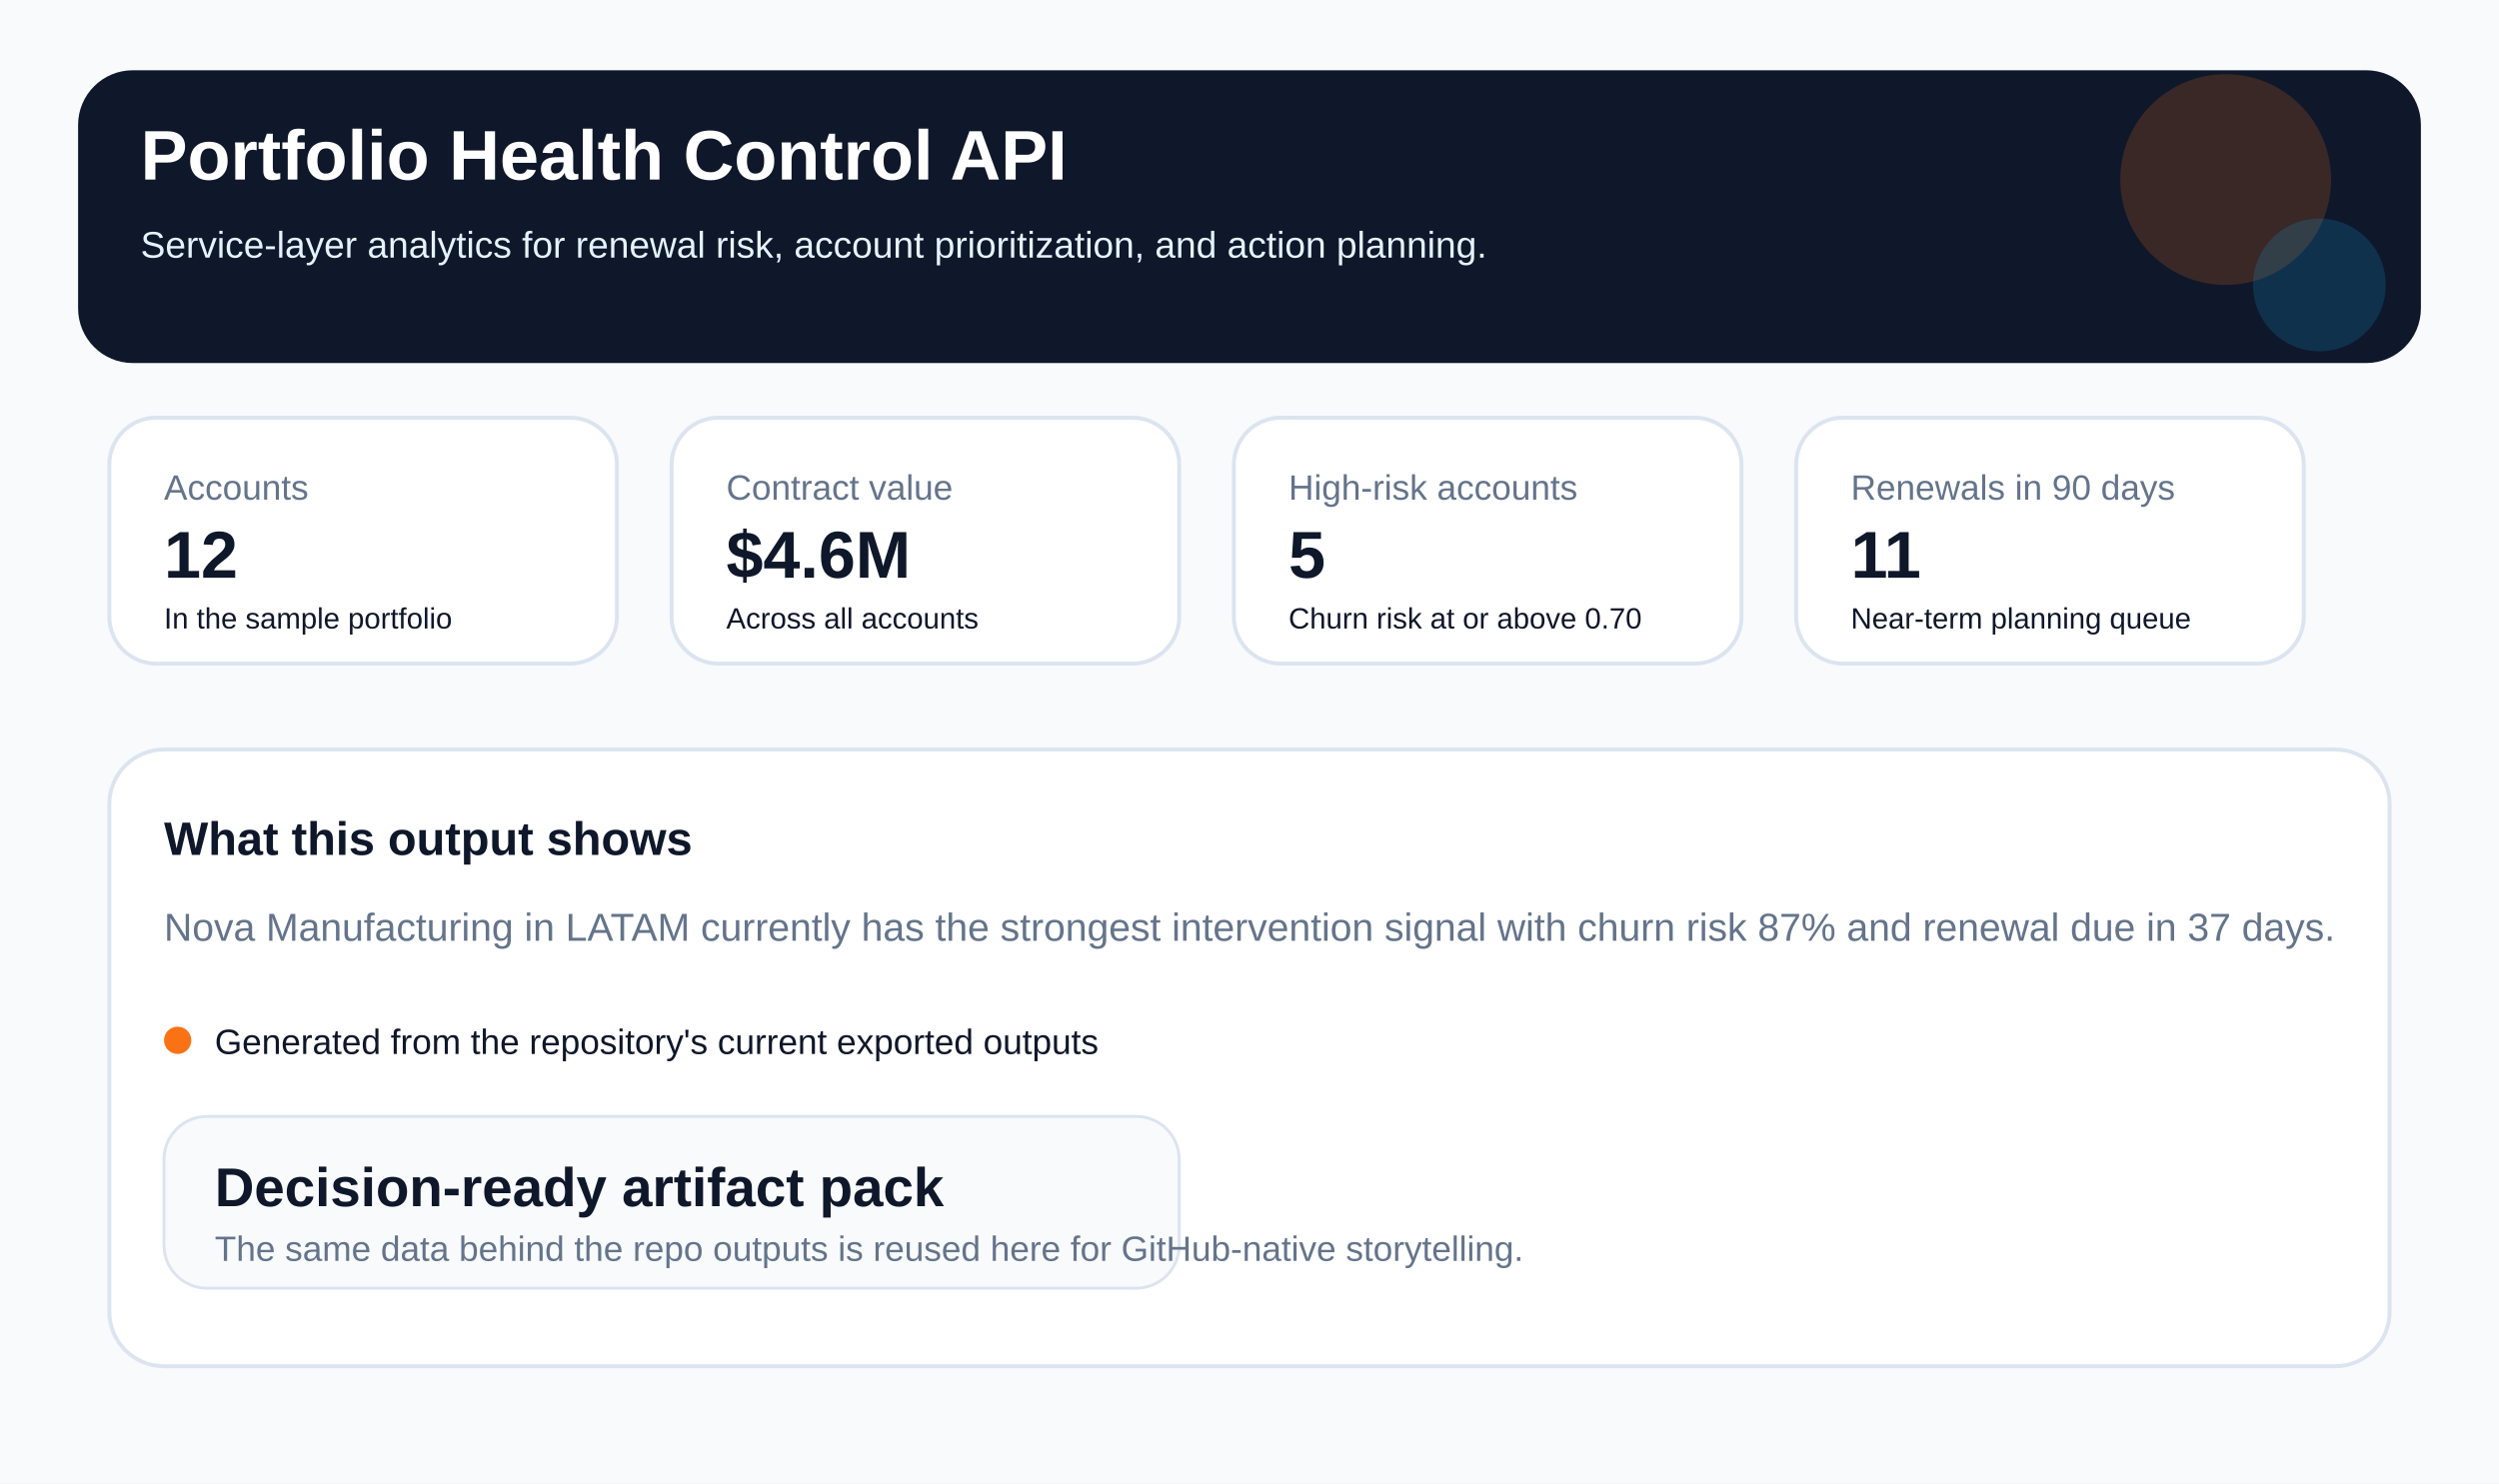
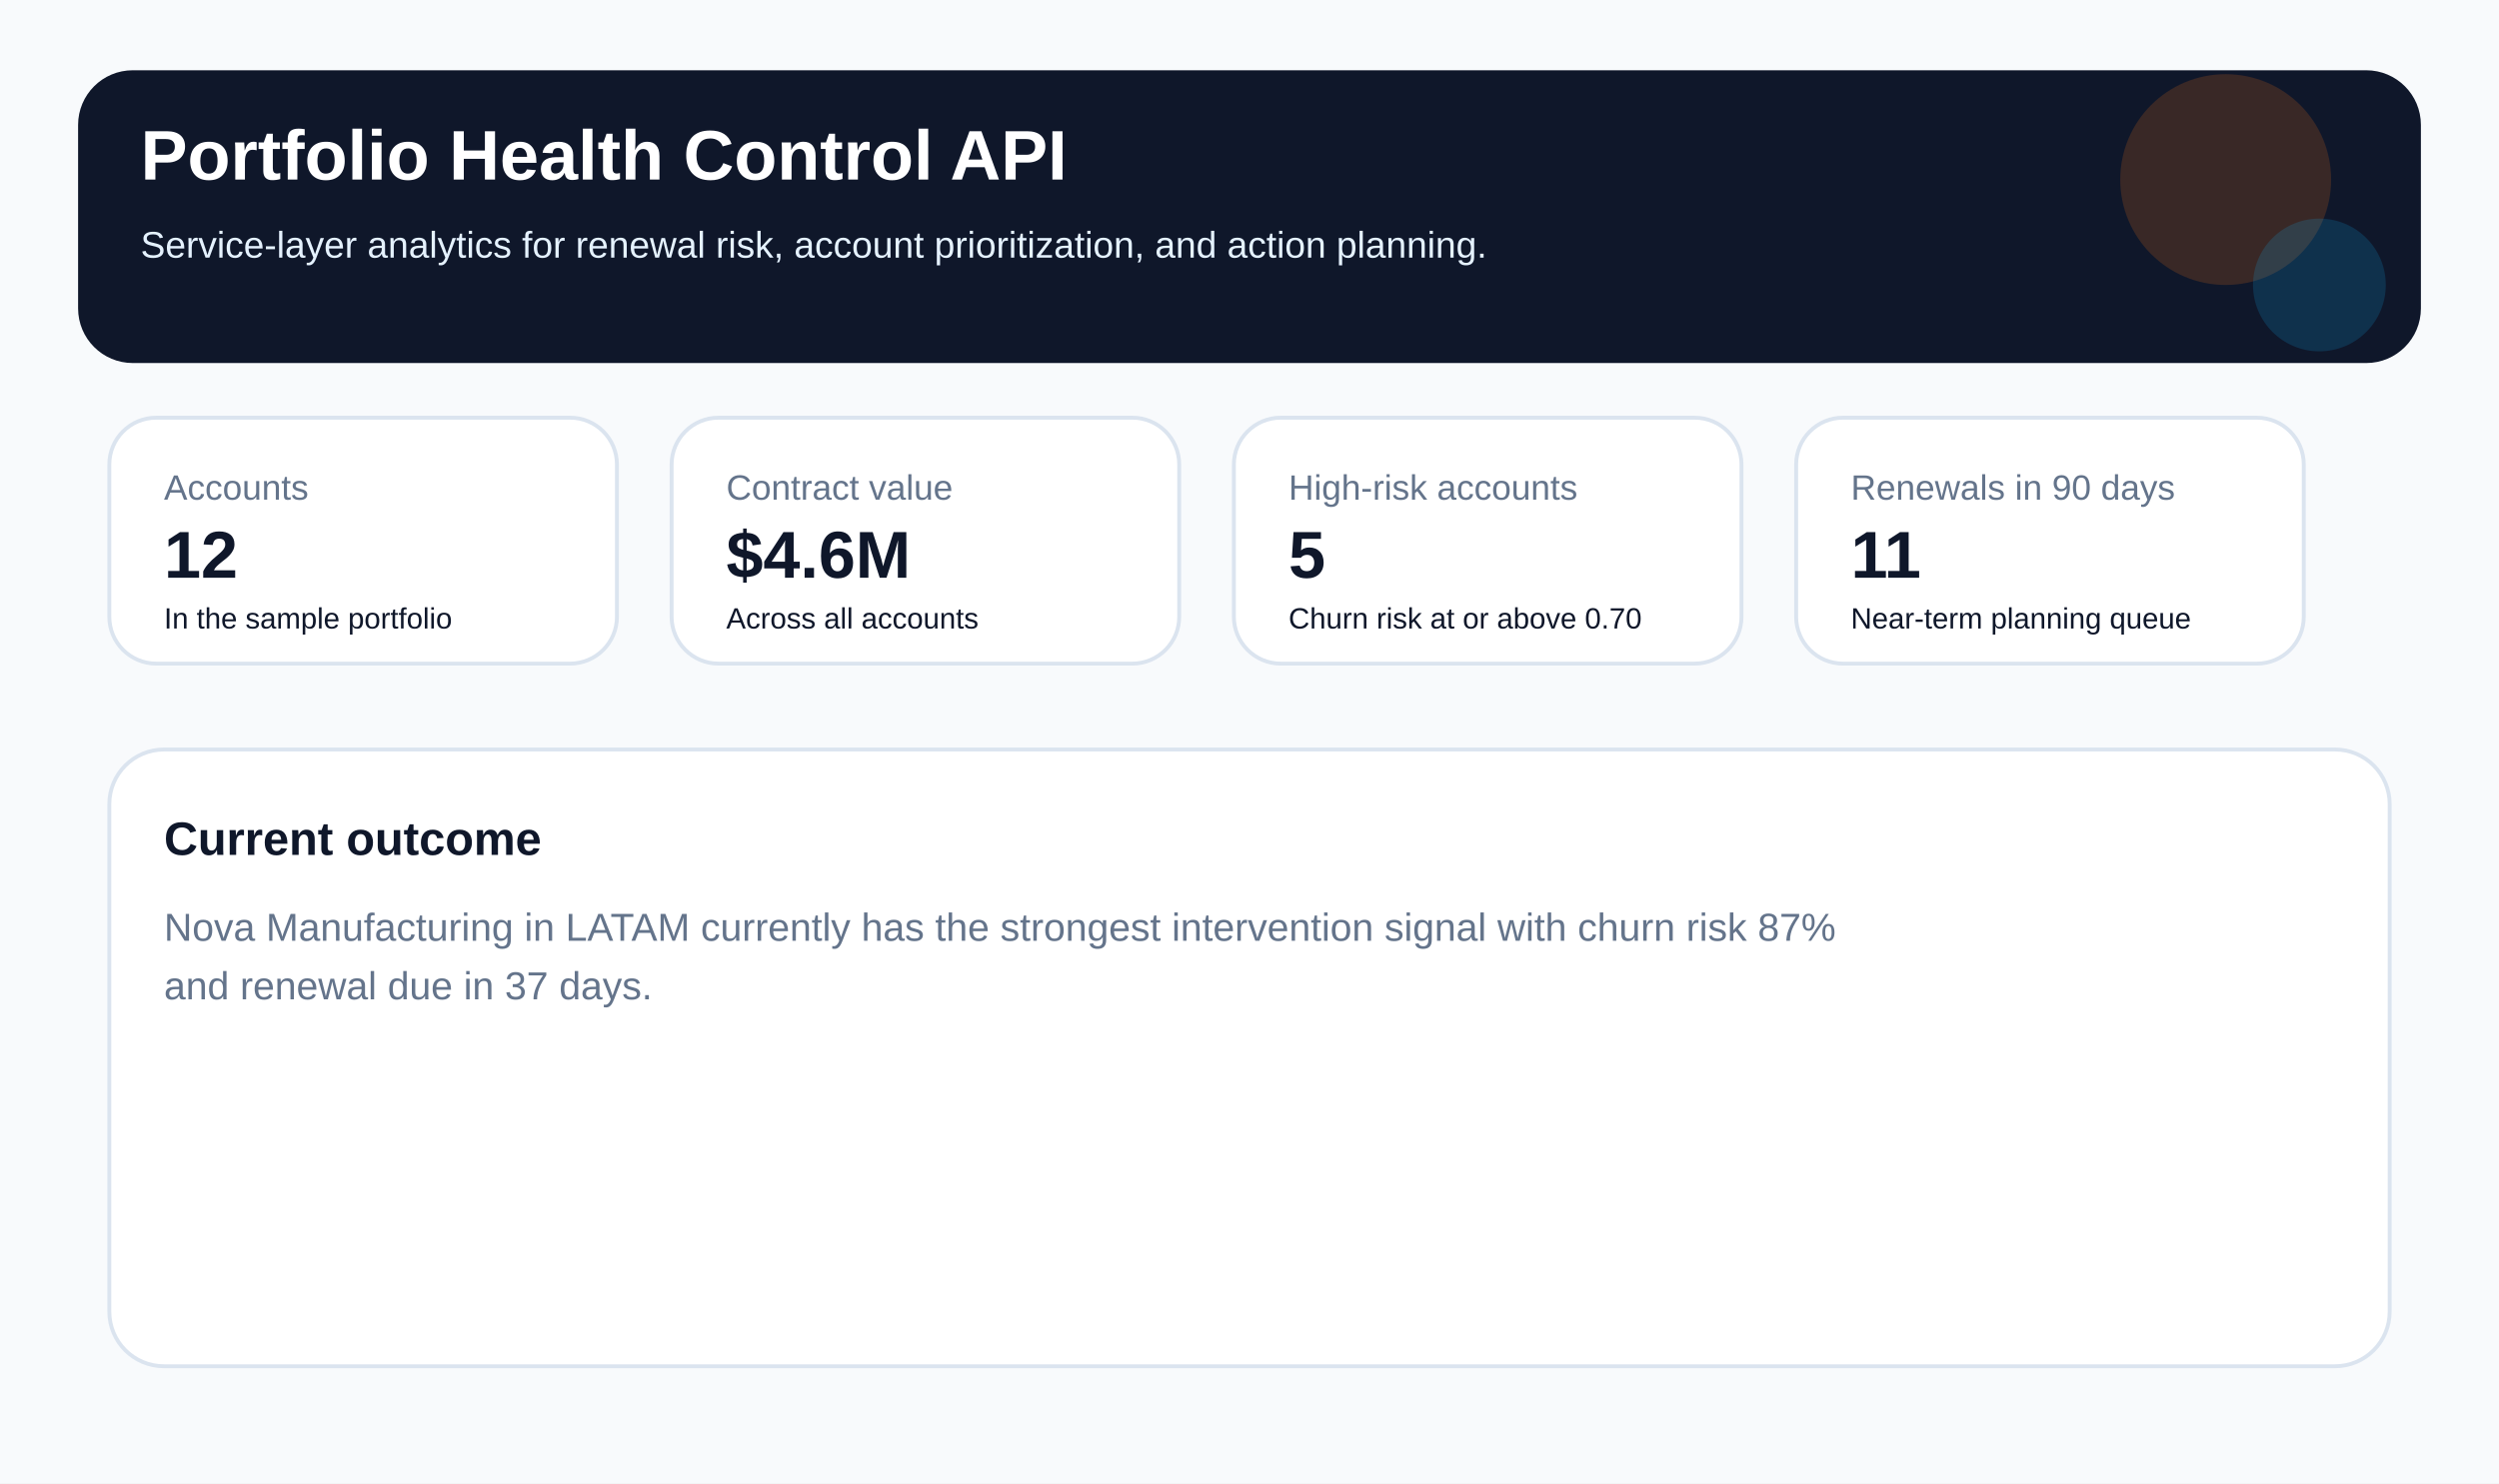
<svg xmlns="http://www.w3.org/2000/svg" width="1280" height="760" viewBox="0 0 1280 760" role="img" aria-label="Portfolio Health Control API">
  <rect width="1280" height="760" fill="#f8fafc" />
  <rect x="40" y="36" width="1200" height="150" rx="28" fill="#0f172a" />
  <circle cx="1140" cy="92" r="54" fill="#f97316" opacity="0.18" />
  <circle cx="1188" cy="146" r="34" fill="#0ea5e9" opacity="0.18" />
  <text x="72" y="92" fill="#ffffff" font-size="36" font-family="Segoe UI, Arial, sans-serif" font-weight="700">Portfolio Health Control API</text>
  <text x="72" y="132" fill="#e5f2ff" font-size="19" font-family="Segoe UI, Arial, sans-serif">Service-layer analytics for renewal risk, account prioritization, and action planning.</text>
  <rect x="56" y="214" width="260" height="126" rx="24" fill="#ffffff" stroke="#dbe4ef" stroke-width="2" />
  <text x="84" y="256" fill="#64748b" font-size="18" font-family="Segoe UI, Arial, sans-serif">Accounts</text>
  <text x="84" y="296" fill="#0f172a" font-size="34" font-family="Segoe UI, Arial, sans-serif" font-weight="700">12</text>
  <text x="84" y="322" fill="#0f172a" font-size="15" font-family="Segoe UI, Arial, sans-serif">In the sample portfolio</text>
  <rect x="344" y="214" width="260" height="126" rx="24" fill="#ffffff" stroke="#dbe4ef" stroke-width="2" />
  <text x="372" y="256" fill="#64748b" font-size="18" font-family="Segoe UI, Arial, sans-serif">Contract value</text>
  <text x="372" y="296" fill="#0f172a" font-size="34" font-family="Segoe UI, Arial, sans-serif" font-weight="700">$4.6M</text>
  <text x="372" y="322" fill="#0f172a" font-size="15" font-family="Segoe UI, Arial, sans-serif">Across all accounts</text>
  <rect x="632" y="214" width="260" height="126" rx="24" fill="#ffffff" stroke="#dbe4ef" stroke-width="2" />
  <text x="660" y="256" fill="#64748b" font-size="18" font-family="Segoe UI, Arial, sans-serif">High-risk accounts</text>
  <text x="660" y="296" fill="#0f172a" font-size="34" font-family="Segoe UI, Arial, sans-serif" font-weight="700">5</text>
  <text x="660" y="322" fill="#0f172a" font-size="15" font-family="Segoe UI, Arial, sans-serif">Churn risk at or above 0.70</text>
  <rect x="920" y="214" width="260" height="126" rx="24" fill="#ffffff" stroke="#dbe4ef" stroke-width="2" />
  <text x="948" y="256" fill="#64748b" font-size="18" font-family="Segoe UI, Arial, sans-serif">Renewals in 90 days</text>
  <text x="948" y="296" fill="#0f172a" font-size="34" font-family="Segoe UI, Arial, sans-serif" font-weight="700">11</text>
  <text x="948" y="322" fill="#0f172a" font-size="15" font-family="Segoe UI, Arial, sans-serif">Near-term planning queue</text>
  <rect x="56" y="384" width="1168" height="316" rx="28" fill="#ffffff" stroke="#dbe4ef" stroke-width="2" />
-   <text x="84" y="438" fill="#0f172a" font-size="24" font-family="Segoe UI, Arial, sans-serif" font-weight="700">What this output shows</text>
-   <text x="84" y="482" fill="#64748b" font-size="20" font-family="Segoe UI, Arial, sans-serif">Nova Manufacturing in LATAM currently has the strongest intervention signal with churn risk 87% and renewal due in 37 days.</text>
-   <rect x="84" y="526" width="14" height="14" rx="7" fill="#f97316" />
-   <text x="110" y="540" fill="#0f172a" font-size="18" font-family="Segoe UI, Arial, sans-serif">Generated from the repository's current exported outputs</text>
-   <rect x="84" y="572" width="520" height="88" rx="22" fill="#f8fafc" stroke="#dbe4ef" stroke-width="1.5" />
-   <text x="110" y="618" fill="#0f172a" font-size="28" font-family="Segoe UI, Arial, sans-serif" font-weight="700">Decision-ready artifact pack</text>
-   <text x="110" y="646" fill="#64748b" font-size="18" font-family="Segoe UI, Arial, sans-serif">The same data behind the repo outputs is reused here for GitHub-native storytelling.</text>
+   <text x="84" y="438" fill="#0f172a" font-size="24" font-family="Segoe UI, Arial, sans-serif" font-weight="700">Current outcome</text>
+   <text x="84" y="482" fill="#64748b" font-size="20" font-family="Segoe UI, Arial, sans-serif">Nova Manufacturing in LATAM currently has the strongest intervention signal with churn risk 87%</text>
+   <text x="84" y="512" fill="#64748b" font-size="20" font-family="Segoe UI, Arial, sans-serif">and renewal due in 37 days.</text>
</svg>
